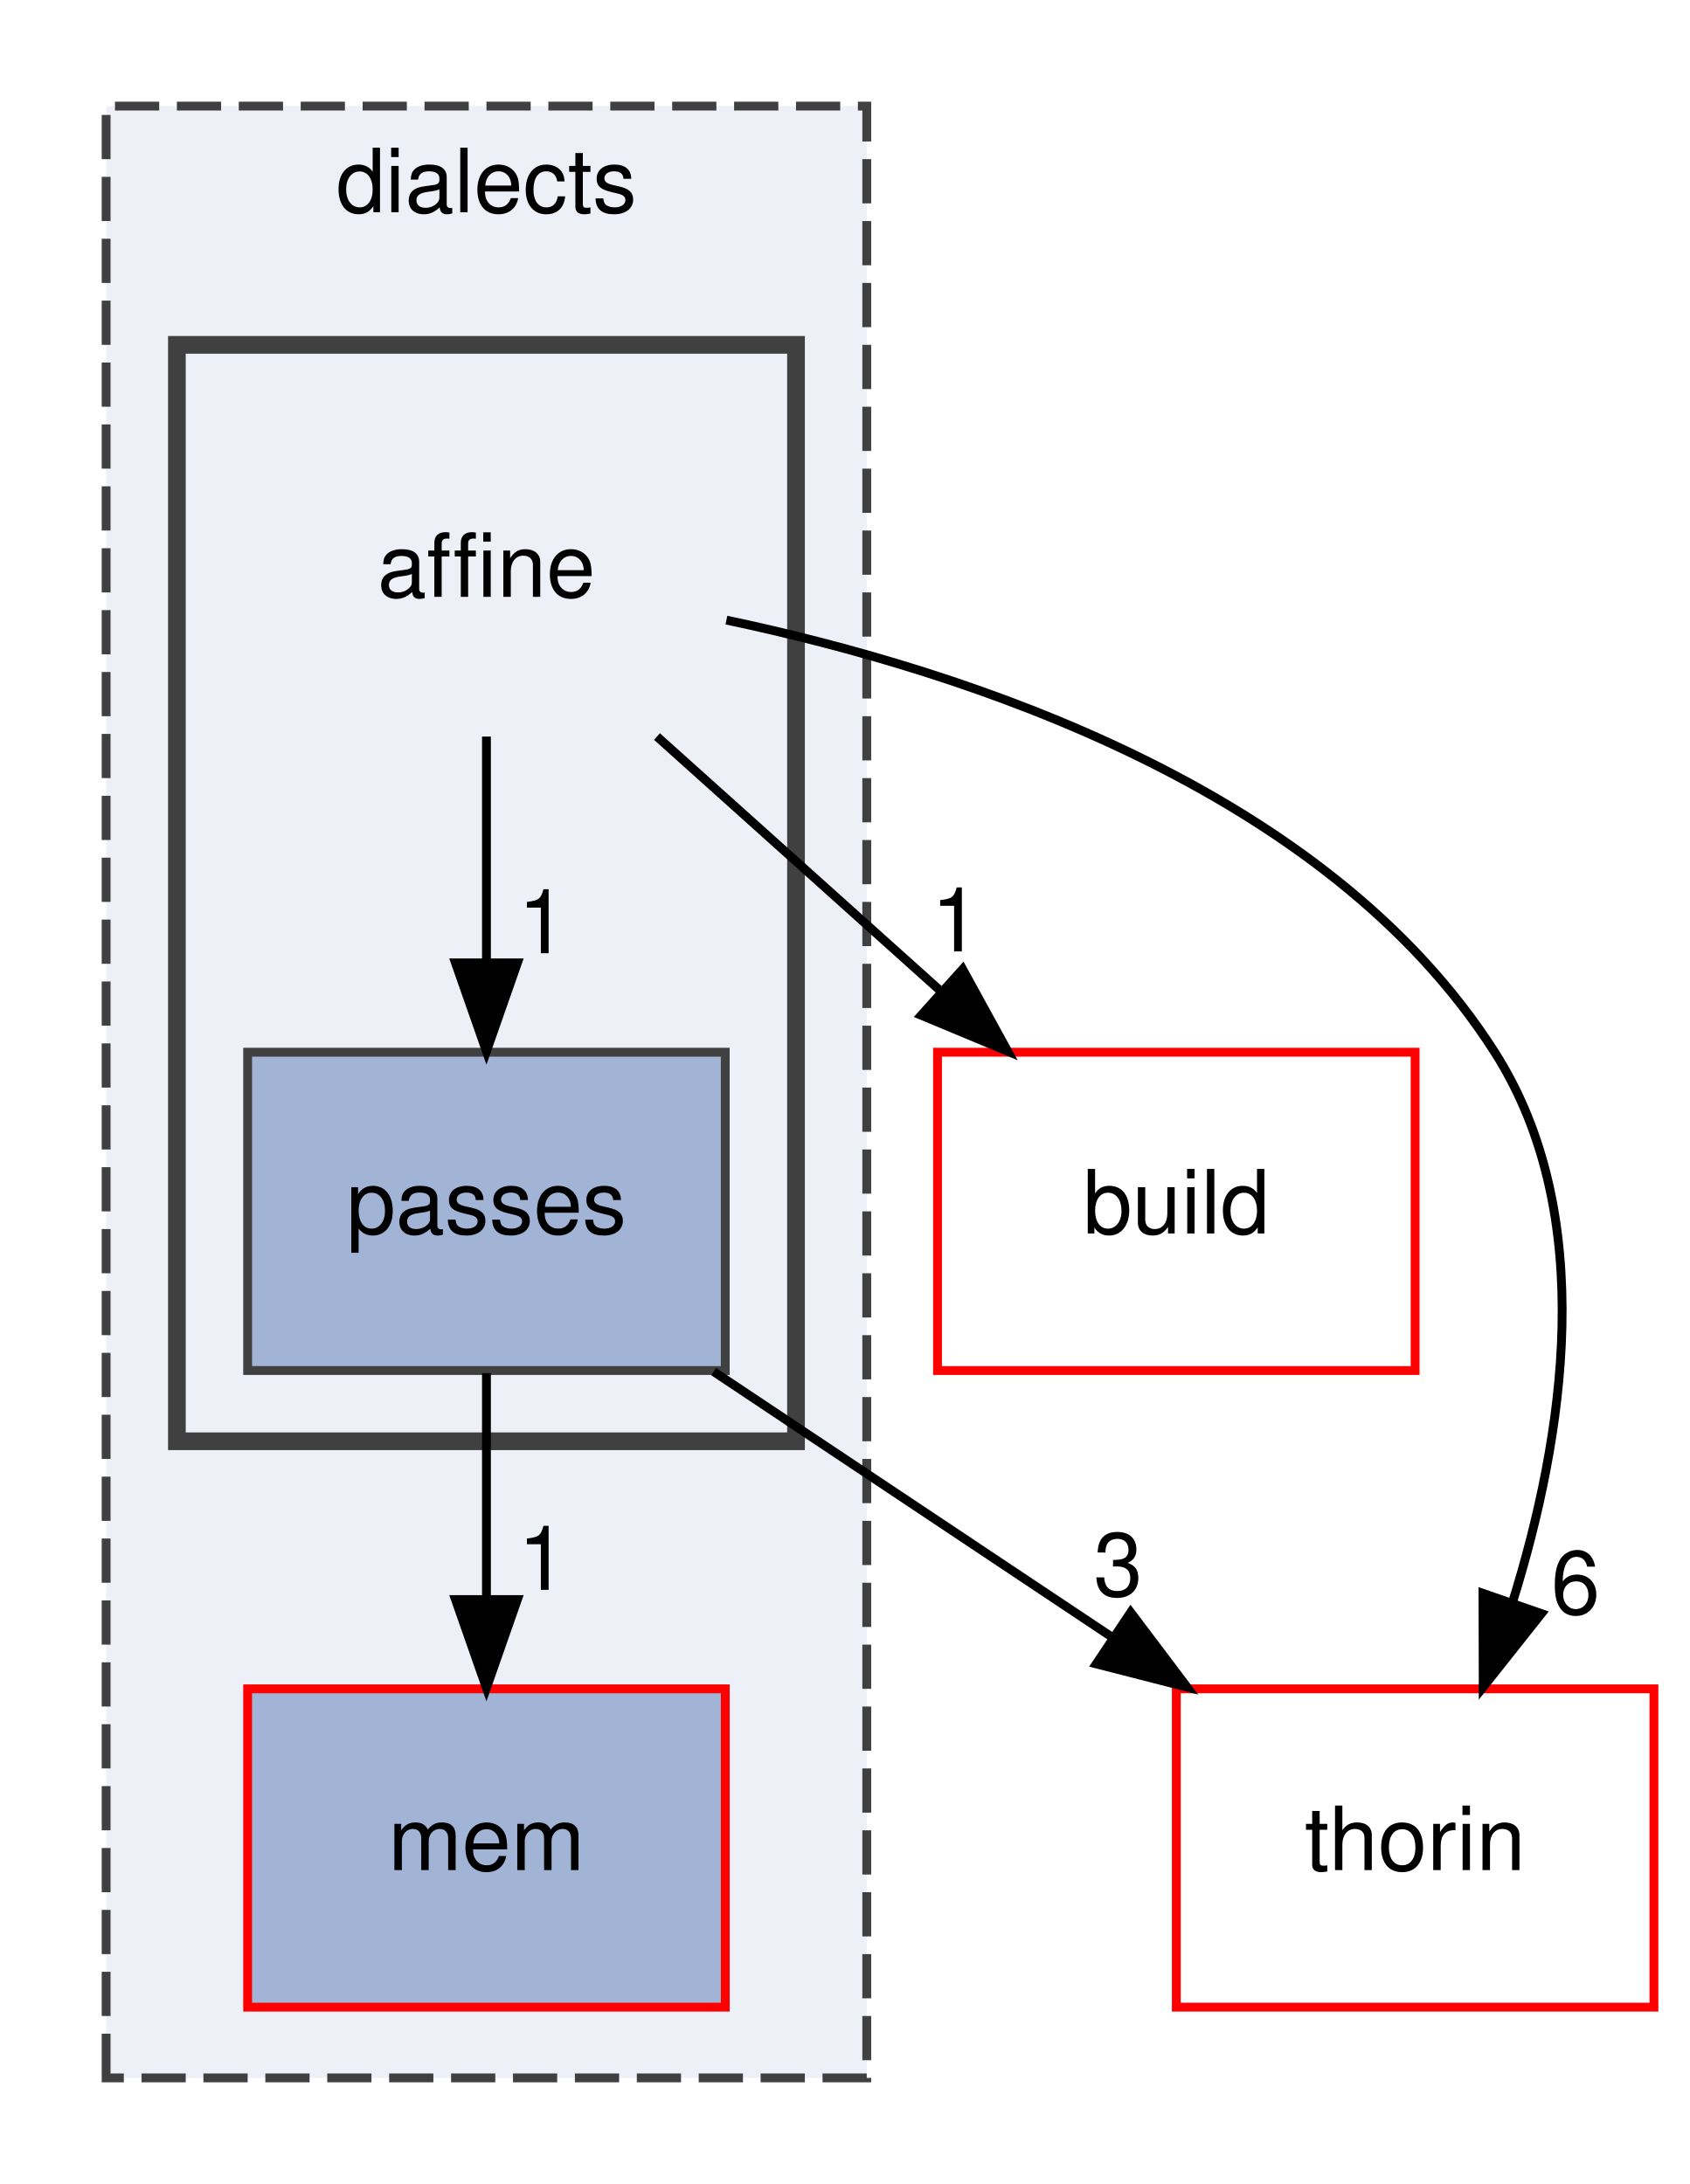
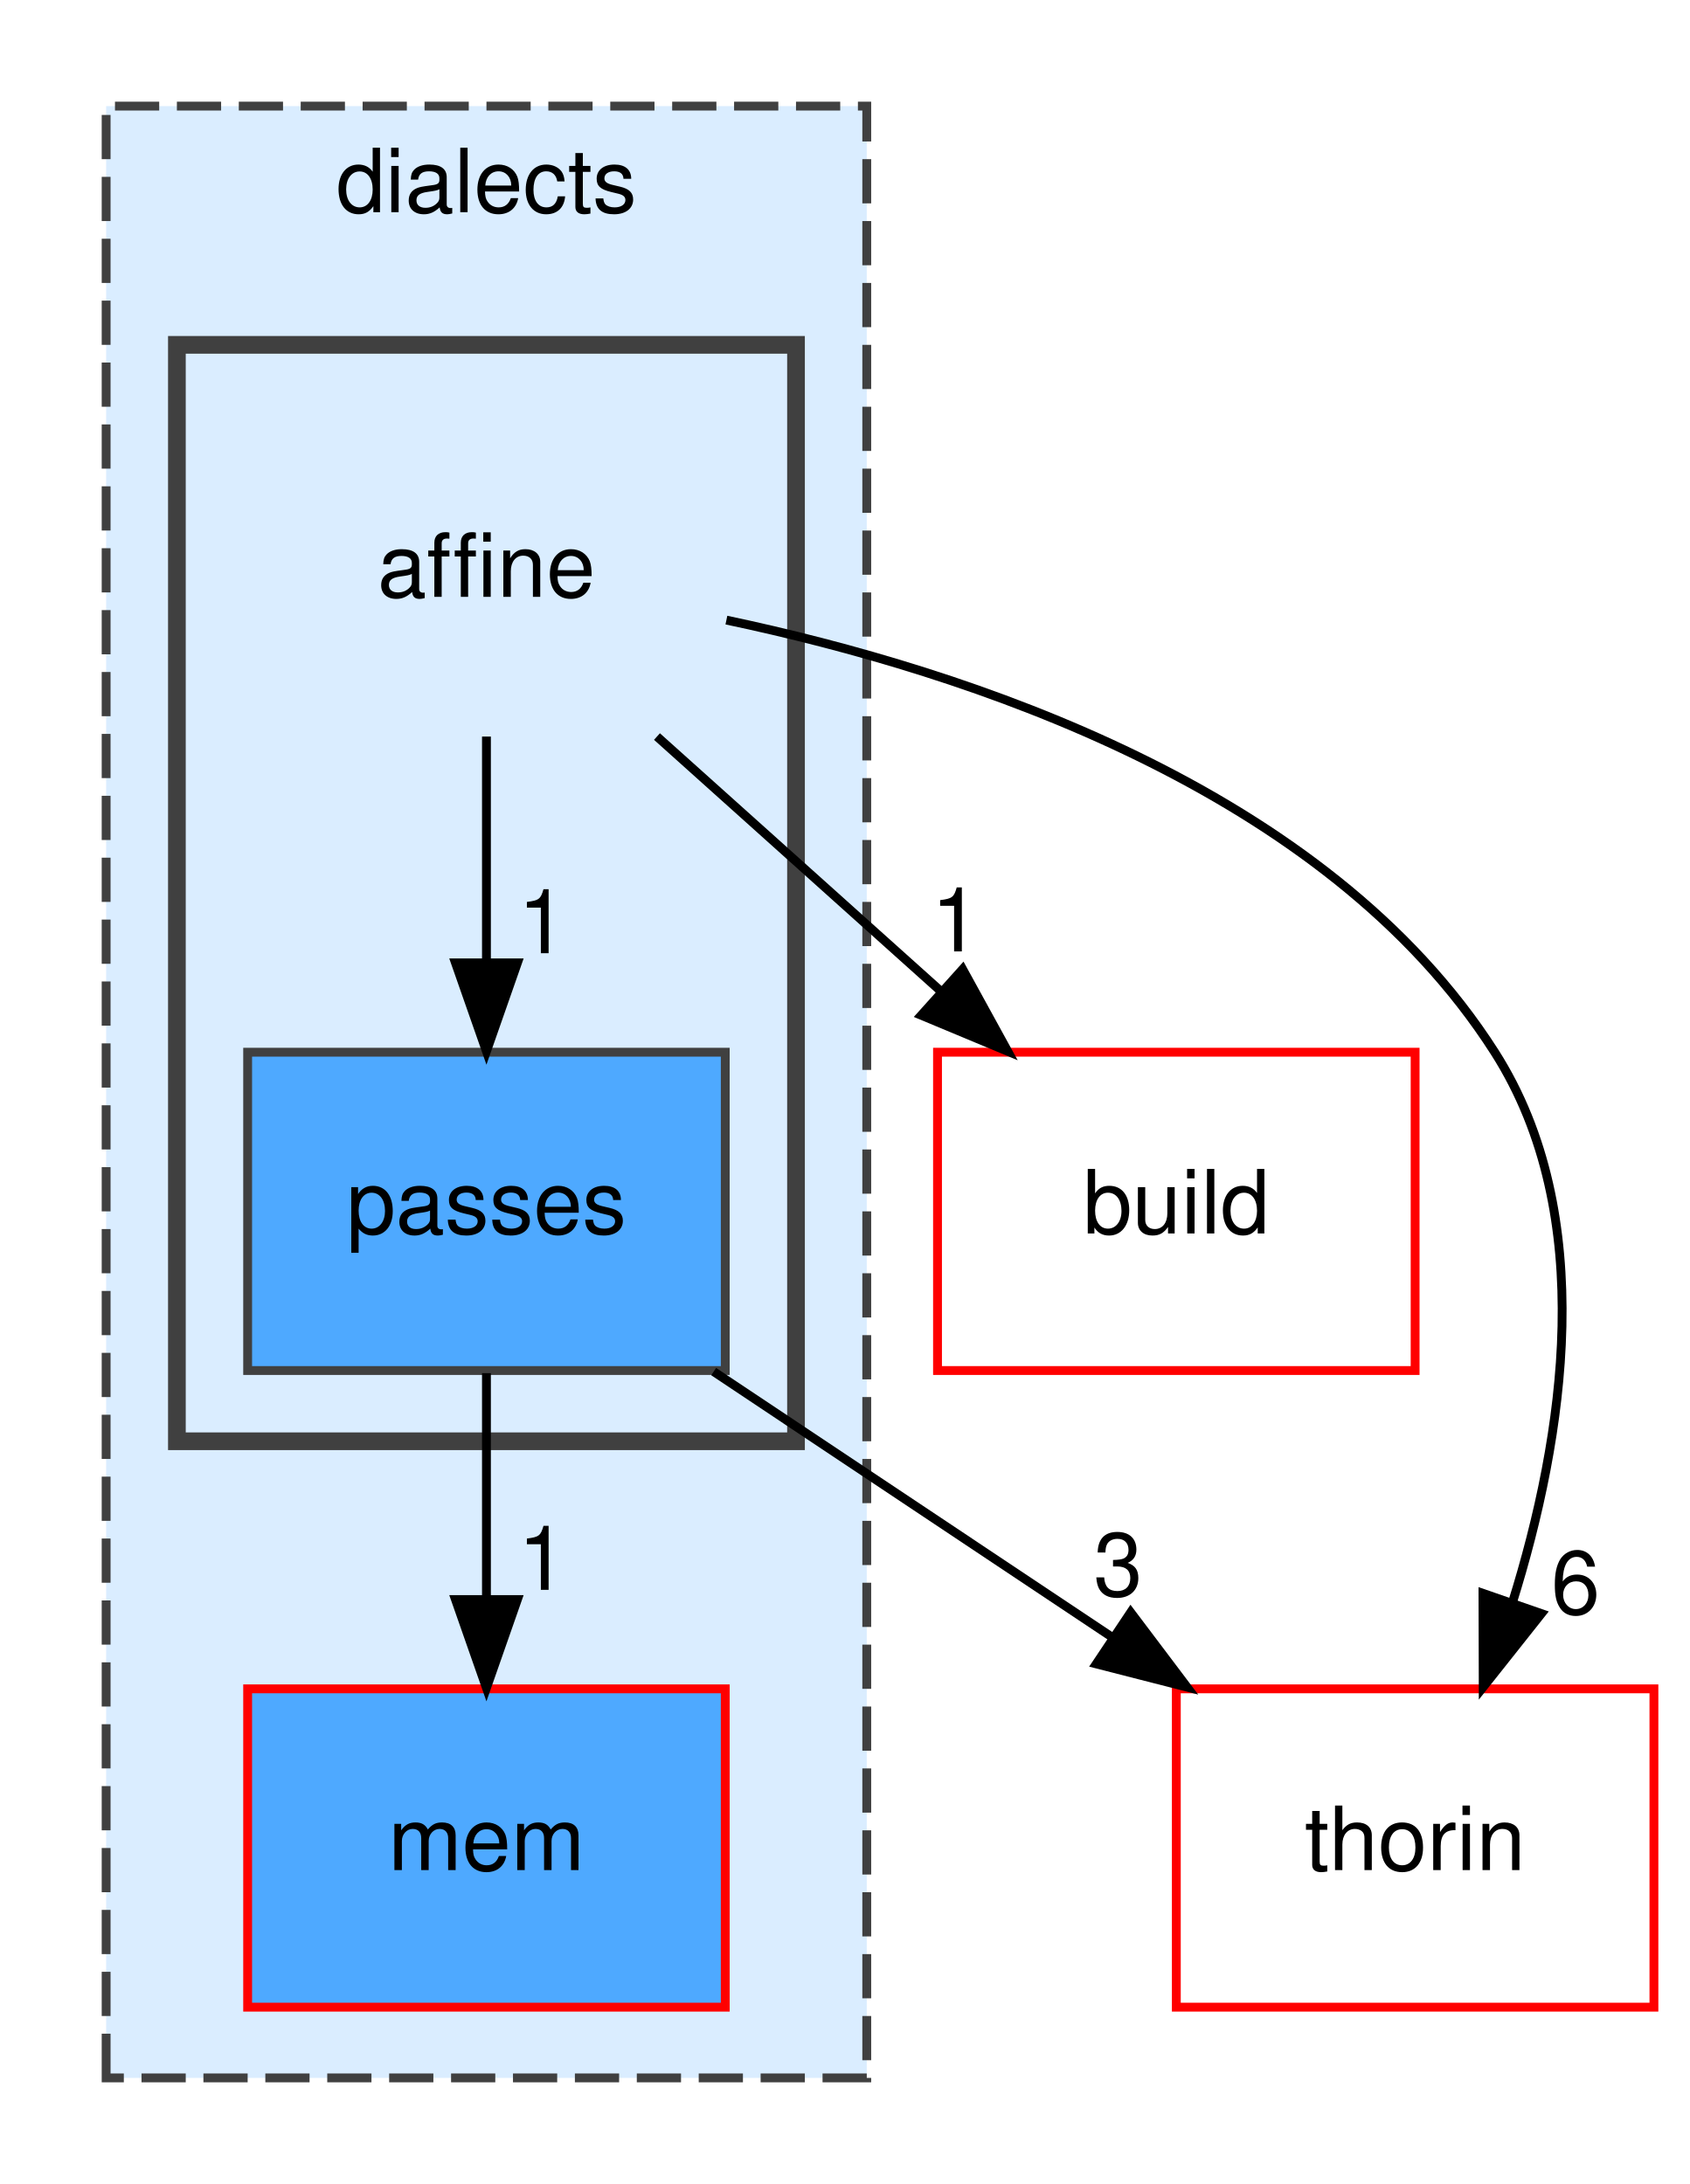
<svg xmlns="http://www.w3.org/2000/svg" xmlns:xlink="http://www.w3.org/1999/xlink" width="191pt" height="247pt" viewBox="0.00 0.00 191.00 247.00">
  <g id="graph0" class="graph" transform="scale(1 1) rotate(0) translate(4 243)">
    <g id="clust1" class="cluster">
      <g id="a_clust1">
        <a xlink:href="dir_dc7f769b3d5332bd9f89fd345831c3ed.html" target="_top" xlink:title="dialects">
-           <polygon fill="#edf0f7" stroke="#404040" stroke-dasharray="5,2" points="8,-8 8,-231 94,-231 94,-8 8,-8" />
+           <polygon fill="#daedff" stroke="#404040" stroke-dasharray="5,2" points="8,-8 8,-231 94,-231 94,-8 8,-8" />
          <text text-anchor="middle" x="51" y="-219" font-family="Helvetica,sans-Serif" font-size="10.00">dialects</text>
        </a>
      </g>
    </g>
    <g id="clust2" class="cluster">
      <g id="a_clust2">
        <a xlink:href="dir_a4e6014a65dac395128c61005a1a2d46.html" target="_top">
-           <polygon fill="#edf0f7" stroke="#404040" stroke-width="2" points="16,-80 16,-204 86,-204 86,-80 16,-80" />
+           <polygon fill="#daedff" stroke="#404040" stroke-width="2" points="16,-80 16,-204 86,-204 86,-80 16,-80" />
        </a>
      </g>
    </g>
    <g id="node1" class="node">
      <g id="a_node1">
        <a xlink:href="dir_f4f507027349df35d55005177e6b6800.html" target="_top" xlink:title="mem">
-           <polygon fill="#a2b4d6" stroke="red" points="78,-52 24,-52 24,-16 78,-16 78,-52" />
+           <polygon fill="#4ea9ff" stroke="red" points="78,-52 24,-52 24,-16 78,-16 78,-52" />
          <text text-anchor="middle" x="51" y="-31.5" font-family="Helvetica,sans-Serif" font-size="10.00">mem</text>
        </a>
      </g>
    </g>
    <g id="node2" class="node">
      <text text-anchor="middle" x="51" y="-175.5" font-family="Helvetica,sans-Serif" font-size="10.00">affine</text>
    </g>
    <g id="node3" class="node">
      <g id="a_node3">
        <a xlink:href="dir_3f412884cab3753195004027deca028b.html" target="_top" xlink:title="passes">
-           <polygon fill="#a2b4d6" stroke="#404040" points="78,-124 24,-124 24,-88 78,-88 78,-124" />
+           <polygon fill="#4ea9ff" stroke="#404040" points="78,-124 24,-124 24,-88 78,-88 78,-124" />
          <text text-anchor="middle" x="51" y="-103.5" font-family="Helvetica,sans-Serif" font-size="10.00">passes</text>
        </a>
      </g>
    </g>
    <g id="edge1" class="edge">
      <path fill="none" stroke="black" d="M51,-159.7C51,-151.98 51,-142.71 51,-134.11" />
      <polygon fill="black" stroke="black" points="54.5,-134.1 51,-124.1 47.5,-134.1 54.5,-134.1" />
      <g id="a_edge1-headlabel">
-         <a xlink:href="dir_000001_000029.html" target="_top" xlink:title="1">
+         <a xlink:href="dir_000001_000031.html" target="_top" xlink:title="1">
          <text text-anchor="middle" x="57.34" y="-135.2" font-family="Helvetica,sans-Serif" font-size="10.00">1</text>
        </a>
      </g>
    </g>
    <g id="node4" class="node">
      <g id="a_node4">
        <a xlink:href="dir_4fef79e7177ba769987a8da36c892c5f.html" target="_top" xlink:title="build">
          <polygon fill="none" stroke="red" points="156,-124 102,-124 102,-88 156,-88 156,-124" />
          <text text-anchor="middle" x="129" y="-103.5" font-family="Helvetica,sans-Serif" font-size="10.00">build</text>
        </a>
      </g>
    </g>
    <g id="edge2" class="edge">
      <path fill="none" stroke="black" d="M70.28,-159.7C79.92,-151.05 91.73,-140.45 102.23,-131.03" />
      <polygon fill="black" stroke="black" points="104.84,-133.39 109.94,-124.1 100.16,-128.18 104.84,-133.39" />
      <g id="a_edge2-headlabel">
        <a xlink:href="dir_000001_000005.html" target="_top" xlink:title="1">
          <text text-anchor="middle" x="104.06" y="-135.4" font-family="Helvetica,sans-Serif" font-size="10.00">1</text>
        </a>
      </g>
    </g>
    <g id="node5" class="node">
      <g id="a_node5">
        <a xlink:href="dir_c4168c80b7484587a21dc92c326c695e.html" target="_top" xlink:title="thorin">
          <polygon fill="none" stroke="red" points="183,-52 129,-52 129,-16 183,-16 183,-52" />
          <text text-anchor="middle" x="156" y="-31.5" font-family="Helvetica,sans-Serif" font-size="10.00">thorin</text>
        </a>
      </g>
    </g>
    <g id="edge3" class="edge">
      <path fill="none" stroke="black" d="M78.13,-172.87C105.38,-167.12 145.98,-153.81 165,-124 176.75,-105.58 172.87,-80.52 166.98,-61.68" />
      <polygon fill="black" stroke="black" points="170.28,-60.51 163.7,-52.21 163.67,-62.8 170.28,-60.51" />
      <g id="a_edge3-headlabel">
-         <a xlink:href="dir_000001_000037.html" target="_top" xlink:title="6">
+         <a xlink:href="dir_000001_000040.html" target="_top" xlink:title="6">
          <text text-anchor="middle" x="174.14" y="-60.47" font-family="Helvetica,sans-Serif" font-size="10.00">6</text>
        </a>
      </g>
    </g>
    <g id="edge5" class="edge">
      <path fill="none" stroke="black" d="M51,-87.7C51,-79.98 51,-70.71 51,-62.11" />
      <polygon fill="black" stroke="black" points="54.5,-62.1 51,-52.1 47.5,-62.1 54.5,-62.1" />
      <g id="a_edge5-headlabel">
-         <a xlink:href="dir_000029_000026.html" target="_top" xlink:title="1">
+         <a xlink:href="dir_000031_000028.html" target="_top" xlink:title="1">
          <text text-anchor="middle" x="57.34" y="-63.2" font-family="Helvetica,sans-Serif" font-size="10.00">1</text>
        </a>
      </g>
    </g>
    <g id="edge4" class="edge">
      <path fill="none" stroke="black" d="M76.69,-87.88C90.29,-78.81 107.17,-67.55 121.86,-57.76" />
      <polygon fill="black" stroke="black" points="123.84,-60.65 130.22,-52.19 119.95,-54.82 123.84,-60.65" />
      <g id="a_edge4-headlabel">
-         <a xlink:href="dir_000029_000037.html" target="_top" xlink:title="3">
+         <a xlink:href="dir_000031_000040.html" target="_top" xlink:title="3">
          <text text-anchor="middle" x="122.42" y="-62.51" font-family="Helvetica,sans-Serif" font-size="10.00">3</text>
        </a>
      </g>
    </g>
  </g>
</svg>
